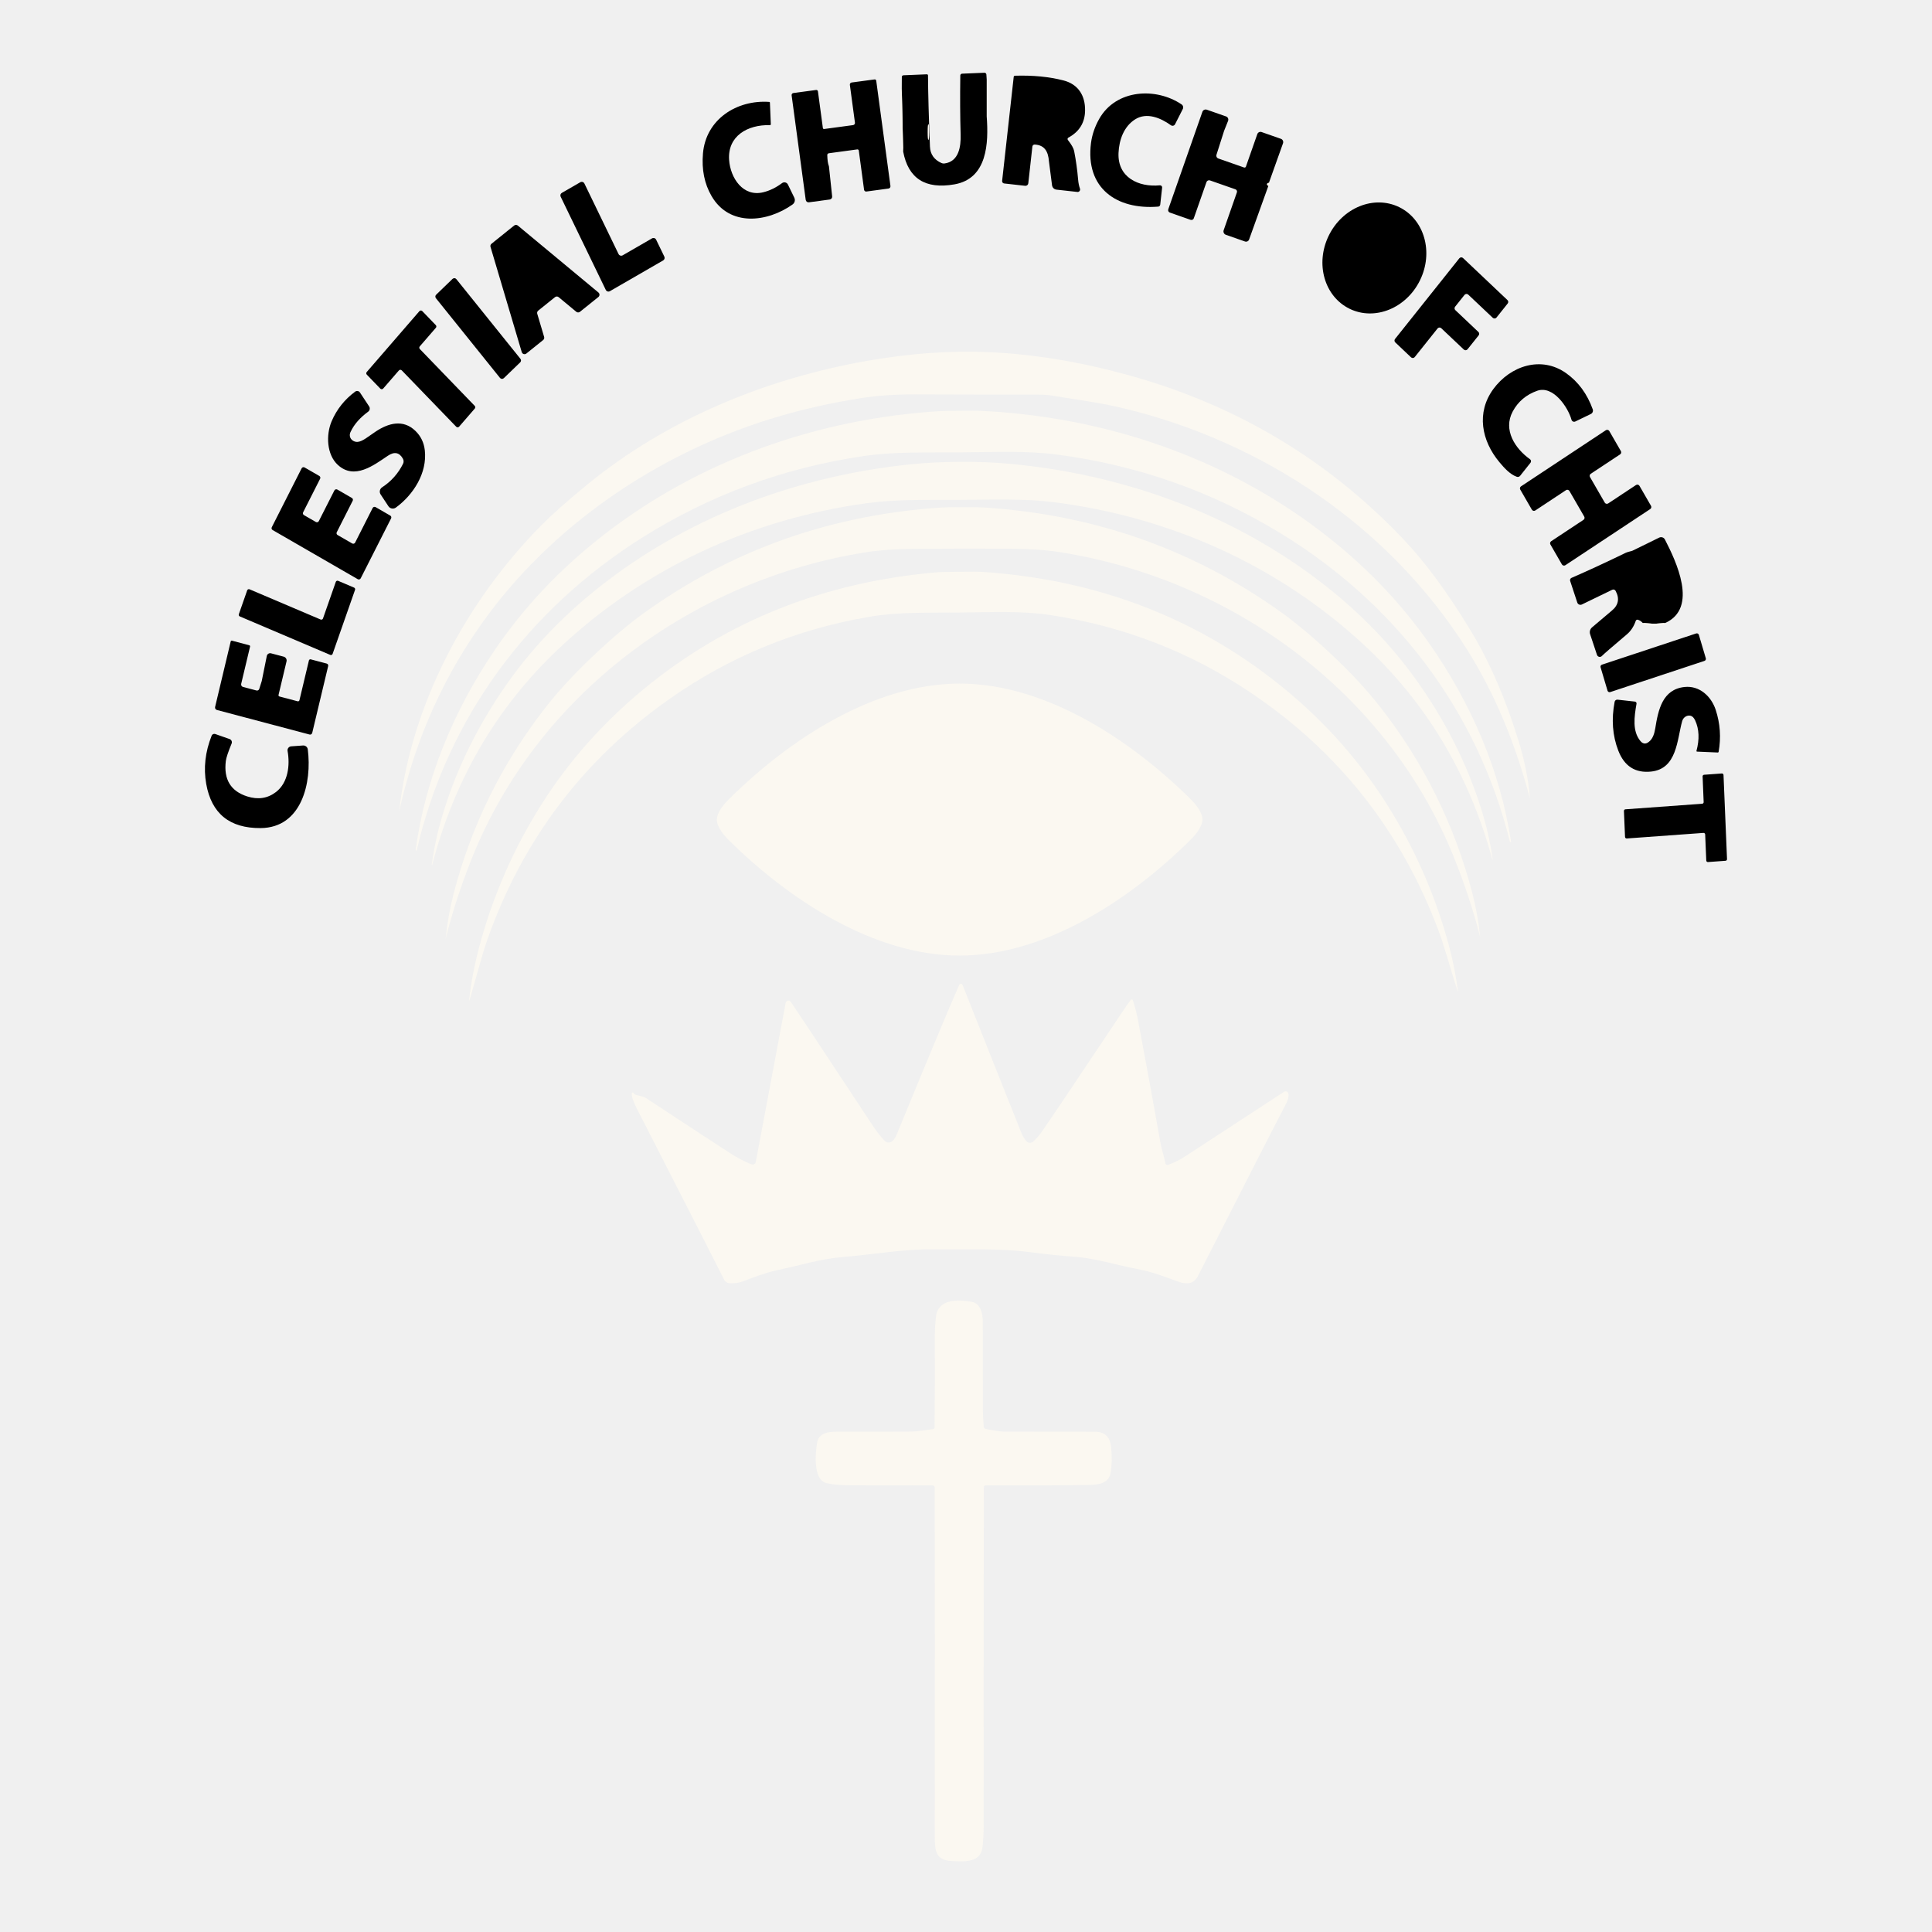
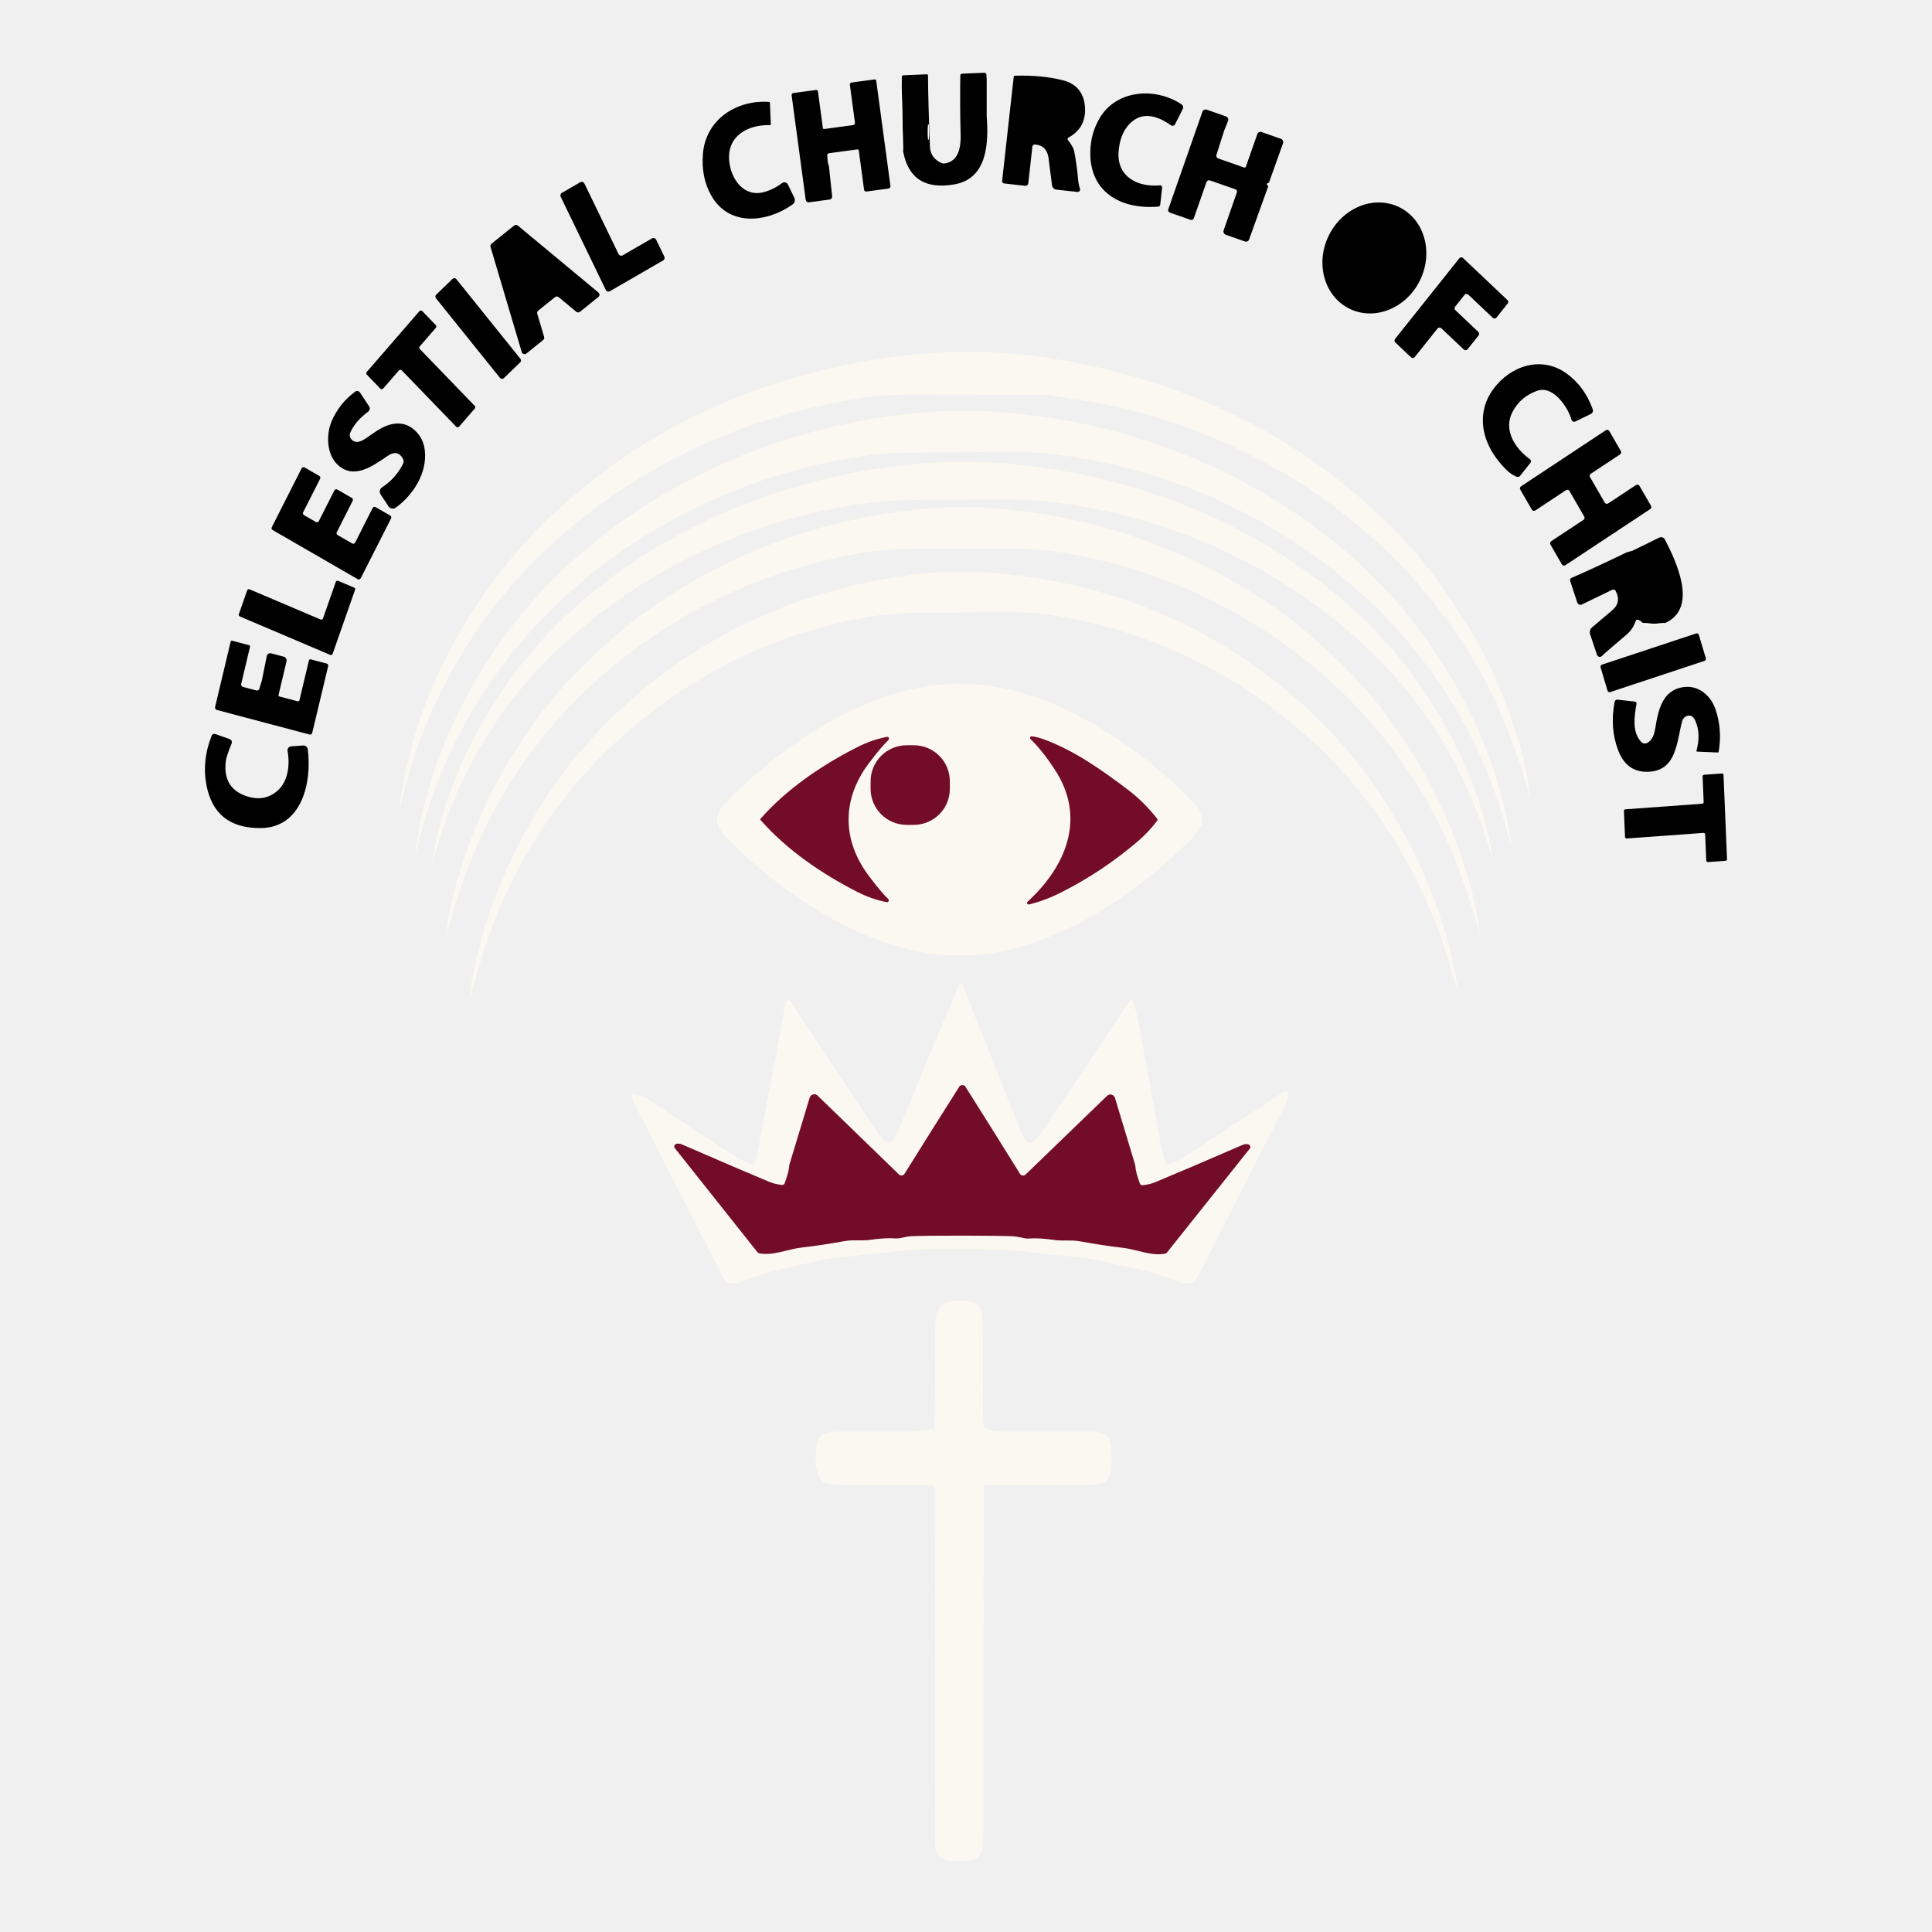
<svg xmlns="http://www.w3.org/2000/svg" aria-label="Celestial Church of Christ seal" viewBox="85.33 65.58 649.56 649.56">
-   <style>.punch{fill:transparent}</style>
  <path fill="none" stroke="#FBF8F1" stroke-width="1.012" d="M417.072 92.366v12.39M388.98 116.5l-.466-20.905" />
  <path fill="none" stroke="#FBF8F1" stroke-width="1.012" d="M511.948 127.058q-.09.02-.172.03" />
  <path fill="none" stroke="#FBF8F1" stroke-width="1.012" d="M511.776 127.089q-.303.1-.394.232-.122.183.02.476.08.172.374.264" />
  <path fill="none" stroke="#FBF8F1" stroke-width="1.012" d="M511.776 127.089q-.09.486 0 .972" />
  <path fill="none" stroke="#FBF8F1" stroke-width="1.012" d="m645.182 275.042-3.614.263a1 1 0 0 1-.182 0l-3.746-.274" />
  <path d="M417.072 92.366v12.39c.658 8.97.233 20.875-10.852 22.808q-14.699 2.572-17.24-11.064l-.466-20.905.02-4.15a.559.558-1.654 0 1 .527-.557l7.886-.324a.365.365-1.508 0 1 .385.364q.06 9.162.658 23.942.162 3.857 3.877 5.527a1.832 1.75 52.656 0 0 .962.152c4.88-.607 5.588-5.67 5.476-9.688q-.263-9.09-.11-19.903a.619.618-.494 0 1 .596-.607l7.512-.314a.638.64-2.816 0 1 .658.597zm27.293 20.277q1.832 2.318 2.106 3.735.92 4.677 1.336 9.597.142 1.68.617 3.027a.828.835-6.74 0 1-.87 1.114l-7.036-.78a1.689 1.679-.425 0 1-1.478-1.448q-.982-7.37-1.043-8.078c-.253-3.26-1.427-5.446-4.778-5.629a.752.745 4.926 0 0-.79.658l-1.376 12.371a.948.947 6.374 0 1-1.053.84l-7.056-.79a.774.775 6.3 0 1-.689-.86l3.898-34.986a.419.421 2.397 0 1 .405-.375q9.131-.273 16.309 1.58c4.9 1.255 7.35 4.99 7.278 10.133q-.09 6.115-5.618 9.101a.53.525 56.928 0 0-.162.79m-80.329 8.898 1.073 10.083a.94.937-6.97 0 1-.81 1.033l-7.005.941a.95.96-7.915 0 1-1.073-.82l-4.738-35.148a.684.684 0 0 1 .587-.77l7.653-1.032a.54.54 0 0 1 .608.465l1.66 12.35a.378.37-7.213 0 0 .415.315l9.739-1.316a.734.724-7.961 0 0 .627-.82l-1.71-12.715a.696.706-7.485 0 1 .597-.79l7.704-1.032a.502.491-7.486 0 1 .567.425l4.778 35.411a.756.756 0 0 1-.648.85l-7.44 1.003a.694.694 0 0 1-.78-.597l-1.772-13.17a.448.458-7.678 0 0-.506-.396l-9.577 1.296a.595.601-4.793 0 0-.516.618q.071 2.54.506 3.593a1.147.666-75.128 0 1 .061.223" />
  <path fill="#FBF8F1" d="M417.072 104.757V92.366zm-28.558-9.162.466 20.905q-1.68-10.488-.466-20.905" />
  <path d="M475.292 127.888a.706.7.993 0 1 .759.78l-.638 5.72a.744.733.434 0 1-.678.658c-13.97 1.133-24.57-6.196-22.595-21.411q.546-4.14 2.743-8.058c5.629-10.002 19.062-10.731 27.718-4.89a1.194 1.19 30.262 0 1 .405 1.529l-2.612 5.142a.943.94 31.338 0 1-1.387.334c-3.401-2.45-8.119-4.474-12.047-1.974-3.776 2.39-5.365 6.874-5.568 11.247-.384 8.261 6.702 11.612 13.9 10.923" />
-   <path class="punch" fill="#fff" d="M434.172 98.863a.8.8 0 0 1 .876-.715l1.722.175a4.92 4.566 5.8 0 1 4.434 5.04l-.033.322a4.92 4.566 5.8 0 1-5.356 4.045l-1.722-.175a.8.8 0 0 1-.715-.877z" />
+   <path fill="transparent" d="M434.172 98.863a.8.8 0 0 1 .876-.715l1.722.175a4.92 4.566 5.8 0 1 4.434 5.04l-.033.322a4.92 4.566 5.8 0 1-5.356 4.045l-1.722-.175a.8.8 0 0 1-.715-.877z" />
  <path d="m344.184 100.07.304 7.258a.304.305-1.792 0 1-.304.324c-7.572-.193-14.274 3.695-13.717 11.692.415 6.084 4.697 12.584 11.54 10.863q3.26-.82 6.247-3.058a1.326 1.32-31.382 0 1 1.984.476l2.146 4.424a1.815 1.815-30.737 0 1-.577 2.268c-8.443 6.013-21.198 7.613-27.252-2.835q-3.594-6.185-2.875-14.355c.992-11.409 11.328-18.06 22.292-17.28a.235.223 2.865 0 1 .212.222m167.764 26.989q-.09.02-.172.03-.303.102-.394.233-.122.183.02.476.08.172.374.264l-6.489 18.05a1.095 1.089 19.454 0 1-1.387.657l-6.418-2.247a1.213 1.213 0 0 1-.739-1.549l4.444-12.715a.807.797-70.762 0 0-.486-1.022l-8.564-2.997a.925.916 19.334 0 0-1.174.557l-4.262 12.168a.849.845 18.971 0 1-1.083.527l-6.965-2.44a.88.87-71.04 0 1-.537-1.114l11.47-32.759a1.169 1.165-70.852 0 1 1.478-.718l6.479 2.267a1.145 1.14-69.47 0 1 .678 1.498l-1.316 3.29a.207.04-79.1 0 1-.02.051l-2.571 8.068a.99.98-71.667 0 0 .607 1.225l8.676 3.037a.493.493 0 0 0 .627-.303l3.827-10.923a1.13 1.127 19.483 0 1 1.448-.689l6.479 2.268a1.172 1.169-70.71 0 1 .718 1.498z" />
  <path fill="#FBF8F1" d="M397.47 107.321q.252 0 .25 2.644 0 2.644-.252 2.644t-.251-2.644q0-2.644.253-2.644" />
  <path d="m294.684 151.419 9.855-5.687a.99.99 0 0 1 1.388.427l2.757 5.691a.99.99 0 0 1-.397 1.292l-17.896 10.333a.99.99 0 0 1-1.389-.427l-15.168-31.332a.99.99 0 0 1 .397-1.292l6.194-3.572a.99.99 0 0 1 1.388.427l11.482 23.713a.99.99 0 0 0 1.389.427" />
  <path fill="#FBF8F1" d="M511.776 127.089q-.09.486 0 .972-.293-.092-.374-.264-.142-.293-.02-.476.09-.131.394-.232" />
  <path fill="#FBF8F1" d="M511.948 127.058q.173.486-.172 1.003-.09-.486 0-.972.081-.01.172-.03" />
  <path d="M555.745 135.218a19.012 17.078-64 0 1 7.015 24.575 19.012 17.078-64 0 1-23.684 9.6 19.012 17.078-64 0 1-7.015-24.574 19.012 17.078-64 0 1 23.684-9.6" />
-   <path class="punch" fill="#fff" d="M552.36 141.724a11.672 7.46-64.8 0 1 1.781 13.738 11.672 7.46-64.8 0 1-11.72 7.385 11.672 7.46-64.8 0 1-1.782-13.738 11.672 7.46-64.8 0 1 11.721-7.385" />
+   <path fill="transparent" d="M552.36 141.724a11.672 7.46-64.8 0 1 1.781 13.738 11.672 7.46-64.8 0 1-11.72 7.385 11.672 7.46-64.8 0 1-1.782-13.738 11.672 7.46-64.8 0 1 11.721-7.385" />
  <path d="m250.57 147.54 7.618-6.13a.98.98 0 0 1 1.243.01l27.097 22.499a.982.982 0 0 1-.013 1.52l-6.192 4.972a.98.98 0 0 1-1.242-.01l-5.912-4.908a.98.98 0 0 0-1.243-.01l-5.644 4.54a.98.98 0 0 0-.325 1.046l2.316 7.786a.98.98 0 0 1-.325 1.045l-5.645 4.541a.982.982 0 0 1-1.557-.485l-10.501-35.372a.98.98 0 0 1 .325-1.044m336.651 24.893-8.251-7.799a.85.85 0 0 0-1.25.089l-3.168 3.98a.85.85 0 0 0 .08 1.147l7.754 7.339a.85.85 0 0 1 .08 1.148l-3.734 4.68v-.001a.85.85 0 0 1-1.249.088l-7.584-7.172a.85.85 0 0 0-1.25.087l-7.663 9.608a.85.85 0 0 1-1.25.087l-5.3-5.022a.85.85 0 0 1-.08-1.147l21.613-27.122a.85.85 0 0 1 1.25-.088l14.937 14.133a.85.85 0 0 1 .08 1.148l-3.766 4.729a.85.85 0 0 1-1.249.088" />
-   <path class="punch" fill="#fff" d="m260.1 153.45 6.914 5.993a.309.308-43.888 0 1-.01.476l-3.584 2.875a.48.477-28.476 0 1-.76-.223l-2.935-8.868a.235.235-79.014 0 1 .374-.253" />
+   <path fill="transparent" d="m260.1 153.45 6.914 5.993a.309.308-43.888 0 1-.01.476l-3.584 2.875a.48.477-28.476 0 1-.76-.223l-2.935-8.868a.235.235-79.014 0 1 .374-.253" />
  <path d="m260.23 187.406-5.5 5.31a.88.88 0 0 1-1.299-.081l-21.537-26.785a.88.88 0 0 1 .074-1.185l5.5-5.311a.88.88 0 0 1 1.299.081l21.537 26.785a.88.88 0 0 1-.074 1.186m-28.353-11.625-5.418 6.258a.66.66 0 0 0 .024.888l18.459 19.117a.66.66 0 0 1 .024.888l-5.28 6.098a.66.66 0 0 1-.97.026l-18.307-18.949a.66.66 0 0 0-.97.026l-5.274 6.082a.66.66 0 0 1-.97.026l-4.54-4.7a.66.66 0 0 1-.024-.887l17.701-20.452a.66.66 0 0 1 .972-.026l4.549 4.718a.66.66 0 0 1 .024.887" />
  <path fill="#FBF8F1" d="M219.555 338.252c3.969-35.958 22.687-70.681 47.742-96.02q5.447-5.517 15.408-13.677c26.554-21.735 59.444-35.513 94.016-41.627q21.745-3.847 41.586-2.926 22.484 1.053 46.861 7.836 53.877 14.972 91.88 54.909 11.196 11.763 22.767 30.896 9.516 15.722 16.086 37.082 3.058 9.941 3.776 19.093.01.05.01.111c-4.687-17.665-11.47-34.693-21.188-50.08-26.027-41.202-68.413-69.71-115.598-81.038-7.998-1.913-15.418-2.834-24.58-4.332q-1.437-.233-4.788-.233-19.204.02-40.463-.061-10.225-.04-18.354 1.255-14.102 2.248-26.857 5.943c-38.428 11.105-74.336 34.622-98.197 66.591q-21.886 29.328-30.107 66.278" />
  <path d="M613.688 206.709c-1.144-4.16-6.155-11.672-11.56-9.739q-5.558 1.984-8.22 6.985c-3.29 6.155.789 12.442 5.83 16.026a.827.814-53.25 0 1 .162 1.184l-3.492 4.394a1.01.998 29.082 0 1-1.124.313c-2.268-.79-4.242-2.996-5.821-4.89-6.064-7.247-7.825-16.672-2.095-24.548 5.78-7.917 16.177-11.308 24.518-5.386q6.135 4.353 8.94 12.148a1.27 1.266 67.208 0 1-.639 1.57l-5.213 2.52a.923.916-20.635 0 1-1.286-.577m-395.256 29.52a1.76 1.76 55.047 0 1-2.51-.446l-2.623-3.968a1.724 1.718 56.821 0 1 .496-2.39q4.616-3.026 7.046-7.926a1.824 1.811 43.504 0 0-.05-1.7q-1.782-3.18-5.052-.993c-4.738 3.179-11.207 8.21-16.795 3.108-3.806-3.472-4.06-10.113-2.116-14.699q2.552-5.983 7.907-9.961a1.132 1.13 54.948 0 1 1.61.283l3.087 4.677a1.306 1.301-35.052 0 1-.314 1.772c-2.51 1.852-4.656 4.06-5.942 6.853-.83 1.792.648 3.442 2.4 3.31 1.67-.131 3.633-1.862 6.033-3.452 4.332-2.895 9.273-4.231 13.393-.242q2.723 2.632 3.158 6.55c.84 7.622-3.857 14.921-9.728 19.224" />
  <path fill="#FBF8F1" d="M408.1 203.68q5.297-.041 6.2-.002c41.403 1.806 81.765 15.26 114.808 40.346q22.028 16.723 37.04 38.296c13.8 19.822 23.598 42.417 27.202 66.187a.195.183-11.351 0 1-.151.212h-.01a.177.175 77.65 0 1-.203-.131c-10.984-44.24-38.671-80.319-77.302-103.836q-34.652-21.097-75.099-26.355c-10.083-1.31-19.892-.827-32.379-.731s-22.302-.239-32.364 1.226q-40.361 5.875-74.687 27.499c-38.267 24.104-65.4 60.602-75.707 105.004a.177.175-78.525 0 1-.2.135h-.01a.195.183 10.476 0 1-.156-.21c3.24-23.822 12.694-46.565 26.187-66.595q14.682-21.8 36.452-38.858c32.656-25.587 72.808-39.656 114.178-42.094q.902-.053 6.2-.093" />
  <path d="m606.85 247.546 10.861-7.186a.82.82 0 0 0 .258-1.095l-4.979-8.61a.82.82 0 0 0-1.162-.273l-10.31 6.823a.82.82 0 0 1-1.163-.273l-3.896-6.747a.82.82 0 0 1 .258-1.094l28.514-18.864a.82.82 0 0 1 1.163.274l3.895 6.746a.82.82 0 0 1-.257 1.094l-9.87 6.529a.82.82 0 0 0-.257 1.093l4.96 8.6a.82.82 0 0 0 1.162.273l9.347-6.185a.82.82 0 0 1 1.163.274l3.876 6.716a.82.82 0 0 1-.258 1.094l-28.534 18.875a.82.82 0 0 1-1.163-.274l-3.865-6.696a.82.82 0 0 1 .257-1.094" />
  <path fill="#FBF8F1" d="M408.126 220.857q9.088-.049 16.786.668c37.149 3.457 72.803 16.12 102.363 38.17q20.43 15.235 34.136 34.389 14.68 20.5 21.856 43.287 2.754 8.757 3.888 16.926.03.183.01.284a.042.04 43.494 0 1-.081 0q-11.753-43.156-43.358-72.352c-28.872-26.685-65.144-42.893-104.148-47.817-9.89-1.25-20.859-.838-31.384-.783-10.525.056-21.498-.239-31.374 1.116-38.949 5.338-75.047 21.93-103.634 48.92q-31.293 29.53-42.588 72.808a.042.04-44.102 0 1-.08 0q-.022-.1.006-.283 1.047-8.181 3.708-16.967 6.935-22.862 21.395-43.517 13.503-19.297 33.77-34.75c29.324-22.36 64.842-35.402 101.952-39.252q7.69-.8 16.777-.847" />
  <path d="m204.729 248.003 5.893-11.633a.71.71 0 0 1 .987-.293l4.936 2.853a.71.71 0 0 1 .277.934l-10.22 20.155a.71.71 0 0 1-.986.294l-28.635-16.531a.71.71 0 0 1-.278-.934l10.039-19.811a.71.71 0 0 1 .986-.294l4.955 2.855a.71.71 0 0 1 .279.934l-5.72 11.295a.71.71 0 0 0 .277.934l4.015 2.317a.71.71 0 0 0 .986-.293l5.236-10.318a.71.71 0 0 1 .986-.293l4.895 2.824a.71.71 0 0 1 .278.934l-5.366 10.596a.71.71 0 0 0 .278.934l4.916 2.835a.71.71 0 0 0 .986-.294" />
  <path fill="#FBF8F1" d="M408.89 236.106q5.538-.008 6.917.079 55.87 3.496 100.18 35.182 7.866 5.628 17.706 14.922 9.132 8.625 15.63 16.936 21.979 28.072 30.978 62.481 1.893 7.239 2.663 14.79.01.02.01.041 0 .405-.03-.02 0-.05-.02-.112-3.372-13.15-8.747-26.533c-22.15-55.152-74.255-93.49-132.545-102.66q-6.915-1.094-16.3-1.15-6.869-.04-16.423-.028-9.555.012-16.424.071-9.385.08-16.296 1.192c-58.266 9.325-110.27 47.798-132.276 103.008q-5.34 13.397-8.677 26.556-.02.061-.02.112-.03.425-.03.02 0-.02.01-.04.75-7.555 2.623-14.798 8.91-34.432 30.814-62.562 6.477-8.328 15.586-16.977 9.816-9.32 17.667-14.969 44.226-31.802 100.088-35.444 1.378-.09 6.916-.097" />
  <path d="m645.182 275.042-3.614.263a1 1 0 0 1-.182 0l-3.746-.274q-.678-.779-1.62-1.083a.576.576 0 0 0-.729.365q-.981 2.844-2.945 4.505-7.735 6.55-8.423 7.299a.992.992 57.3 0 1-1.67-.365l-2.309-6.945a2.146 2.144 60.77 0 1 .648-2.298q5.862-4.98 6.641-5.618 3.381-2.784 1.276-6.661a.857.852-26.88 0 0-1.124-.365l-10.214 4.95a1.116 1.113 67.774 0 1-1.54-.647l-2.398-7.269a.84.832 69.055 0 1 .455-1.032q8.352-3.625 18.303-8.463.456-.223 1.954-.588a1.305.92-54.827 0 0 .283-.1l8.94-4.384a1.454 1.454-26.474 0 1 1.933.648c3.685 7.177 11.348 23.01.081 28.062" />
-   <path class="punch" fill="#fff" d="M641.055 257.86a.98.98 0 0 1 1.281.536l.83 2.023a4.89 3.837 67.7 0 1-1.695 5.98l-.393.161a4.89 3.837 67.7 0 1-5.405-3.068l-.83-2.023a.98.98 0 0 1 .536-1.281z" />
+   <path fill="transparent" d="M641.055 257.86a.98.98 0 0 1 1.281.536l.83 2.023a4.89 3.837 67.7 0 1-1.695 5.98l-.393.161a4.89 3.837 67.7 0 1-5.405-3.068l-.83-2.023a.98.98 0 0 1 .536-1.281z" />
  <path fill="#FBF8F1" d="M407.903 257.816q6.193-.059 7.158.004 57.356 3.727 99.945 37.58 20.955 16.653 35.178 38.367 14.396 21.968 21.654 47.418 2.5 8.757 3.645 17.503a.063.06 34.191 0 1-.122.02c-2.267-6.995-4.343-14.82-6.499-20.54q-18.779-49.888-62.886-79.61-30.654-20.662-67.7-26.217c-9.561-1.433-19.102-.938-30.242-.832-11.14.107-20.688-.205-30.22 1.41q-36.933 6.263-67.186 27.507-43.531 30.56-61.352 80.799c-2.047 5.76-3.972 13.623-6.106 20.66a.063.06-35.287 0 1-.121-.017q.976-8.767 3.309-17.57 6.77-25.585 20.743-47.823 13.805-21.983 34.438-39.034 41.934-34.66 99.208-39.485.963-.08 7.156-.14" />
  <path d="m193.921 273.518 4.306-12.3a.597.597 0 0 1 .798-.353l5.347 2.275a.597.597 0 0 1 .33.747l-7.541 21.527a.597.597 0 0 1-.798.352l-30.402-12.935a.597.597 0 0 1-.33-.747l2.804-8.021a.597.597 0 0 1 .797-.353l23.892 10.16a.597.597 0 0 0 .797-.352" />
  <path fill="#FBF8F1" d="M645.182 275.042q-3.604 1.883-7.542-.01l3.746.273a1 1 0 0 0 .182 0z" />
  <path d="m656.506 279.023 2.34 7.883a.71.71 0 0 1-.457.874l-31.687 10.488a.71.71 0 0 1-.902-.471l-2.34-7.874a.71.71 0 0 1 .457-.874l31.686-10.497a.71.71 0 0 1 .903.47M173.332 294.55l1.7-8.433a1.156 1.15 13.177 0 1 1.428-.881l4.252 1.123a1.329 1.321 14.255 0 1 .952 1.59l-2.693 11.298a.418.415 13.692 0 0 .304.496l6.124 1.62a.498.491-75.553 0 0 .608-.365l3.188-13.373a.498.491-75.553 0 1 .608-.365l5.355 1.418a.7.697 14.037 0 1 .506.84l-5.365 22.484a.727.72-76.062 0 1-.88.537l-31.15-8.251a.857.854 14.203 0 1-.618-1.033l5.244-22.018a.346.344 14.039 0 1 .425-.253l5.831 1.549a.366.359-75.773 0 1 .253.435l-2.986 12.533a.867.852-75.971 0 0 .607 1.032l4.525 1.195a.777.775 16.212 0 0 .942-.516l.82-2.602z" />
  <path fill="#FBF8F1" d="M407.94 295.41c28.95-.02 57.636 19.006 77.583 38.757 1.74 1.722 4.073 4.453 4.075 6.91s-2.328 5.19-4.065 6.915c-19.92 19.78-48.579 38.844-77.53 38.865-28.95.02-57.636-19.005-77.583-38.756-1.74-1.723-4.073-4.453-4.075-6.91s2.328-5.19 4.065-6.916c19.92-19.779 48.578-38.844 77.53-38.864" />
  <path d="M663.151 318.36a.265.269 6.23 0 1-.273.222l-7.006-.304a.186.184 8.81 0 1-.172-.232q1.58-5.882-.435-10.245-.638-1.367-1.549-1.58a2.526 2.343-75.669 0 0-2.824 1.823c-1.742 6.256-1.701 16.015-10.428 16.946q-8.007.85-11.064-7.086-2.896-7.522-1.215-16.36a.9.898 8.375 0 1 .982-.728l5.841.648a.623.619 8.808 0 1 .537.728c-.78 4.404-1.438 9.223 1.305 12.523q1.458 1.741 3.27-.101 1.256-1.266 1.711-4.07c1.023-6.378 2.44-13.17 9.84-13.99 4.97-.547 8.98 3.057 10.508 7.714q2.237 6.843.972 14.091m-481.133-.293a1.335 1.325-7.285 0 1 1.215-1.56l3.978-.283a1.505 1.503-5.73 0 1 1.6 1.306c1.437 11.146-2.015 26.372-15.864 26.463q-15.62.111-18.282-14.841-1.428-8.048 1.822-16.228a.97.964-69.477 0 1 1.215-.557l4.818 1.691a1.148 1.141 21.085 0 1 .679 1.518q-1.742 4.232-1.944 5.852-1.154 9.283 7.208 11.925 5.466 1.731 9.658-1.488c4.09-3.138 4.757-9.03 3.897-13.798" />
-   <path class="punch" fill="#fff" d="M370.64 341.093q-.013 9.977 7.02 19.268 4.051 5.345 6.279 7.451.131.122.182.344.05.243-.01.395-.172.425-.658.334-5.001-.931-10.063-3.523c-11.733-5.993-23.668-14.132-32.395-24.144a.15.028 47.005 0 1-.062-.098l-.002-.069.002-.068a.15.028-46.845 0 1 .063-.098c8.754-9.988 20.712-18.094 32.461-24.054q5.07-2.578 10.073-3.495.486-.09.657.336.06.152.009.395-.051.222-.183.343-2.233 2.1-6.3 7.434-7.058 9.271-7.072 19.249m60.665 28.582a.545.545 16.969 0 1-.496-.932c13.08-12.006 19.821-28.305 9.04-44.613q-4.14-6.267-8.058-10.083a.533.532 70.066 0 1 .425-.911q1.822.182 4.231 1.073c9.85 3.654 18.921 9.89 28.407 17.129q5.112 3.897 9.566 9.556a.477.467-45.651 0 1 0 .577q-2.895 3.827-6.246 6.712-12.027 10.356-26.098 17.453-5.396 2.723-10.771 4.039" />
-   <path class="punch" fill="#fff" d="M404.681 330.78a12.13 12.13 0 0 1-12.127 12.129h-2.39a12.13 12.13 0 0 1-12.127-12.128v-2.51a12.13 12.13 0 0 1 12.127-12.129h2.39a12.13 12.13 0 0 1 12.127 12.128z" />
+   <path fill="#730C29" d="M370.64 341.093q-.013 9.977 7.02 19.268 4.051 5.345 6.279 7.451.131.122.182.344.05.243-.01.395-.172.425-.658.334-5.001-.931-10.063-3.523c-11.733-5.993-23.668-14.132-32.395-24.144a.15.028 47.005 0 1-.062-.098l-.002-.069.002-.068a.15.028-46.845 0 1 .063-.098c8.754-9.988 20.712-18.094 32.461-24.054q5.07-2.578 10.073-3.495.486-.09.657.336.06.152.009.395-.051.222-.183.343-2.233 2.1-6.3 7.434-7.058 9.271-7.072 19.249m60.665 28.582a.545.545 16.969 0 1-.496-.932c13.08-12.006 19.821-28.305 9.04-44.613q-4.14-6.267-8.058-10.083a.533.532 70.066 0 1 .425-.911q1.822.182 4.231 1.073c9.85 3.654 18.921 9.89 28.407 17.129q5.112 3.897 9.566 9.556a.477.467-45.651 0 1 0 .577q-2.895 3.827-6.246 6.712-12.027 10.356-26.098 17.453-5.396 2.723-10.771 4.039" />
+   <path fill="#730C29" d="M404.681 330.78a12.13 12.13 0 0 1-12.127 12.129h-2.39a12.13 12.13 0 0 1-12.127-12.128v-2.51a12.13 12.13 0 0 1 12.127-12.129h2.39a12.13 12.13 0 0 1 12.127 12.128z" />
  <path d="m658.119 335.252-.353-8.63a.537.537 0 0 1 .497-.556l5.955-.438a.537.537 0 0 1 .576.513l1.18 28.284a.537.537 0 0 1-.497.558l-5.905.428a.537.537 0 0 1-.575-.512l-.368-8.775a.537.537 0 0 0-.575-.513l-25.795 1.874a.537.537 0 0 1-.575-.513l-.37-8.736a.537.537 0 0 1 .498-.558l25.81-1.869a.537.537 0 0 0 .497-.557" />
  <path fill="#FBF8F1" d="M298.234 432.976q.01.01.122.152a1.73 1.703 76.875 0 0 .992.628q2.48.546 3.006.9 19.215 12.655 28.579 18.719 3.32 2.146 7.035 3.664a1.081 1.079 16.347 0 0 1.468-.8l10.043-53.481a.942.94-57.027 0 1 1.7-.365q2.673 3.888 27.678 41.78 1.72 2.611 3.826 4.91a1.902 1.883 52.34 0 0 2.42.323q.982-.627 1.71-2.399 15.712-38.216 19.812-47.509.931-2.095 1.184-2.743a.62.62-45.448 0 1 1.154-.01q12.786 32.283 19.68 49.503.557 1.397 1.58 2.844a1.697 1.695-39.271 0 0 2.54.254q1.509-1.418 2.562-2.896 3.583-5.041 27.576-41 1.68-2.52 2.632-3.725a.38.378-35.274 0 1 .658.112q1.113 3.391 1.69 6.418 4.657 24.741 7.593 41.455c.435 2.47 1.255 4.596 1.66 6.985a.66.656-14.143 0 0 .87.516q3.129-1.083 5.903-2.915 19.143-12.543 33.154-21.654a.947.94-20.382 0 1 1.447.658q.213 1.458-.81 3.402-5.628 10.76-29.62 57.925-1.823 3.584-6.641 1.843c-4.768-1.711-8.615-3.3-13.96-4.272-5.204-.942-13.788-3.554-20.399-4.04q-7.289-.526-15.782-1.62c-10.67-1.366-22.768-.789-32.112-.93-9.718-.142-20.823 1.812-30.41 2.591-7.785.638-13.93 2.693-22.585 4.535-3.706.79-7.947 2.49-11.035 3.635q-2.176.8-4.525.647a2.246 2.223-11.091 0 1-1.843-1.224q-3.219-6.439-29.347-57.491-1.822-3.553-1.7-5.163a.283.282 26.814 0 1 .495-.162" />
-   <path class="punch" fill="#fff" d="M408.883 430.415q.7 0 .966.42 7.588 11.981 18.43 29.413a1.21 1.207 52.078 0 0 1.863.233l27.404-26.472a1.608 1.603 59.66 0 1 2.652.698L467 457.282a.614.52 40.269 0 1 .03.183q.101 2.156 1.56 6.084a.784.776 78.038 0 0 .768.506q2.258-.142 4.465-1.053 11.024-4.576 29.307-12.502.992-.436 1.923-.162a.907.905-62.645 0 1 .456 1.437l-27.83 34.916a1.1 1.081 13.012 0 1-.627.384c-4.667.891-9.516-1.427-14.213-1.964q-6.51-.749-14.486-2.196a15.842 15.382-39 0 0-2.805-.253q-4.241.02-5.183-.112-5.679-.84-9.06-.567a5.715 5.57 48.224 0 1-1.61-.111q-2.703-.597-3.783-.644-4.71-.202-17.071-.213t-17.072.185q-1.08.045-3.784.638a5.715 5.57-48.129 0 1-1.61.108q-3.38-.279-9.062.552-.941.13-5.183.103a15.842 15.382 39.095 0 0-2.804.248q-7.98 1.435-14.49 2.173c-4.699.53-9.552 2.84-14.217 1.94a1.1 1.081-12.918 0 1-.627-.385l-27.771-34.961a.907.905 62.74 0 1 .457-1.437q.932-.272 1.924.165 18.27 7.957 29.286 12.55 2.205.916 4.463 1.061a.784.776-77.943 0 0 .77-.505q1.464-3.925 1.569-6.081a.614.52-40.174 0 1 .03-.183l6.84-22.563a1.608 1.603-59.566 0 1 2.654-.695l27.36 26.518a1.21 1.207-51.984 0 0 1.864-.23q10.87-17.414 18.478-29.383.266-.418.966-.418" />
+   <path fill="#730C29" d="M408.883 430.415q.7 0 .966.42 7.588 11.981 18.43 29.413a1.21 1.207 52.078 0 0 1.863.233l27.404-26.472a1.608 1.603 59.66 0 1 2.652.698L467 457.282a.614.52 40.269 0 1 .03.183q.101 2.156 1.56 6.084a.784.776 78.038 0 0 .768.506q2.258-.142 4.465-1.053 11.024-4.576 29.307-12.502.992-.436 1.923-.162a.907.905-62.645 0 1 .456 1.437l-27.83 34.916a1.1 1.081 13.012 0 1-.627.384c-4.667.891-9.516-1.427-14.213-1.964q-6.51-.749-14.486-2.196a15.842 15.382-39 0 0-2.805-.253q-4.241.02-5.183-.112-5.679-.84-9.06-.567a5.715 5.57 48.224 0 1-1.61-.111q-2.703-.597-3.783-.644-4.71-.202-17.071-.213t-17.072.185q-1.08.045-3.784.638a5.715 5.57-48.129 0 1-1.61.108q-3.38-.279-9.062.552-.941.13-5.183.103a15.842 15.382 39.095 0 0-2.804.248q-7.98 1.435-14.49 2.173c-4.699.53-9.552 2.84-14.217 1.94a1.1 1.081-12.918 0 1-.627-.385l-27.771-34.961a.907.905 62.74 0 1 .457-1.437q.932-.272 1.924.165 18.27 7.957 29.286 12.55 2.205.916 4.463 1.061a.784.776-77.943 0 0 .77-.505q1.464-3.925 1.569-6.081a.614.52-40.174 0 1 .03-.183l6.84-22.563a1.608 1.603-59.566 0 1 2.654-.695l27.36 26.518a1.21 1.207-51.984 0 0 1.864-.23q10.87-17.414 18.478-29.383.266-.418.966-.418" />
  <path fill="#FBF8F1" d="M416.11 565.552q-.12 76.998-.05 113.22.01 4.757-.445 8.088c-.679 4.99-6.135 4.667-10.488 4.404-5.325-.314-5.507-3.665-5.507-8.342q.06-72.767-.03-117.249a.688.678 0 0 0-.69-.678q-24.447-.02-27.626-.03-5.304-.03-8.15-.77c-4.514-1.174-3.664-10.397-3.036-13.687.617-3.199 3.827-3.593 6.63-3.593q18.101.02 24.61-.03c2.693-.01 5.71-.568 7.735-.83a.547.542-3.129 0 0 .476-.527q.182-16.572.09-30.057-.02-3.857.385-7.248c.72-6.054 7.623-5.79 12.098-4.93 2.976.577 3.624 4.06 3.634 6.671q.04 14.69.03 29.611 0 1.64.314 5.79a.682.685 3.386 0 0 .547.618q4.545.911 6.013.911 18.759.02 30.664.03 5.021.01 5.568 5.012.536 4.818-.172 8.888c-.598 3.493-4.13 3.968-7.208 4.019q-9.698.192-34.835.152a.557.557 0 0 0-.556.557" />
</svg>
